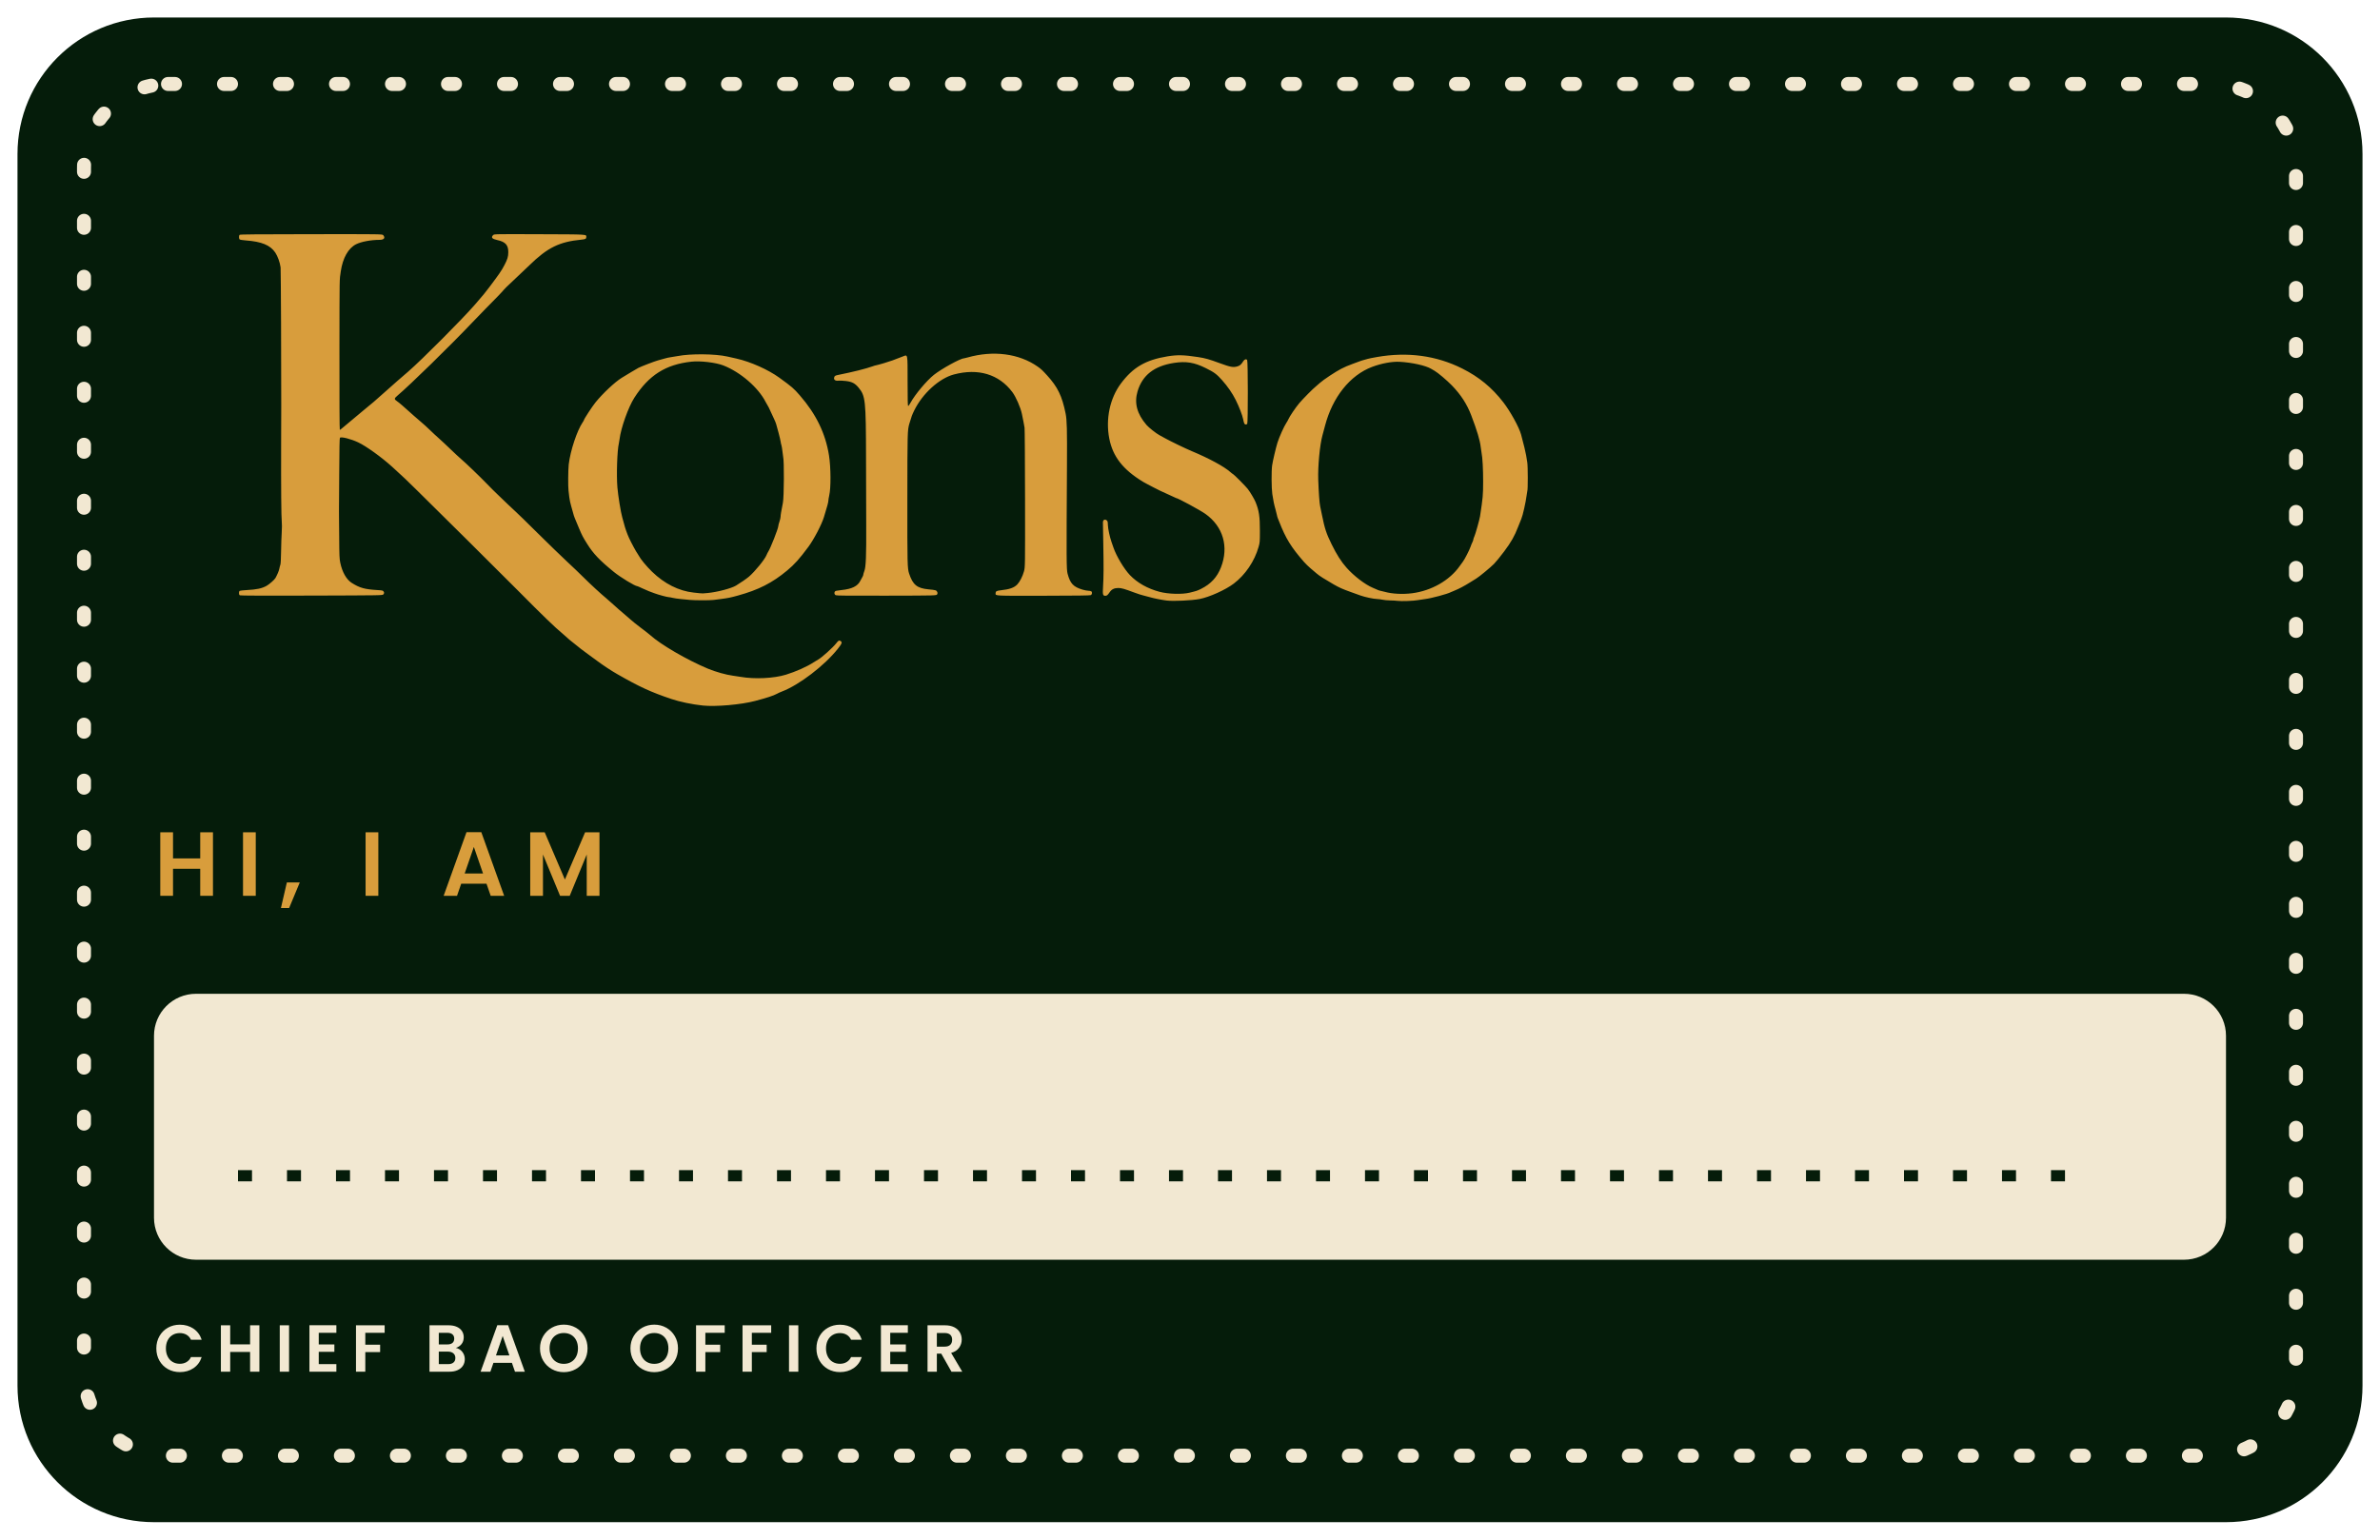
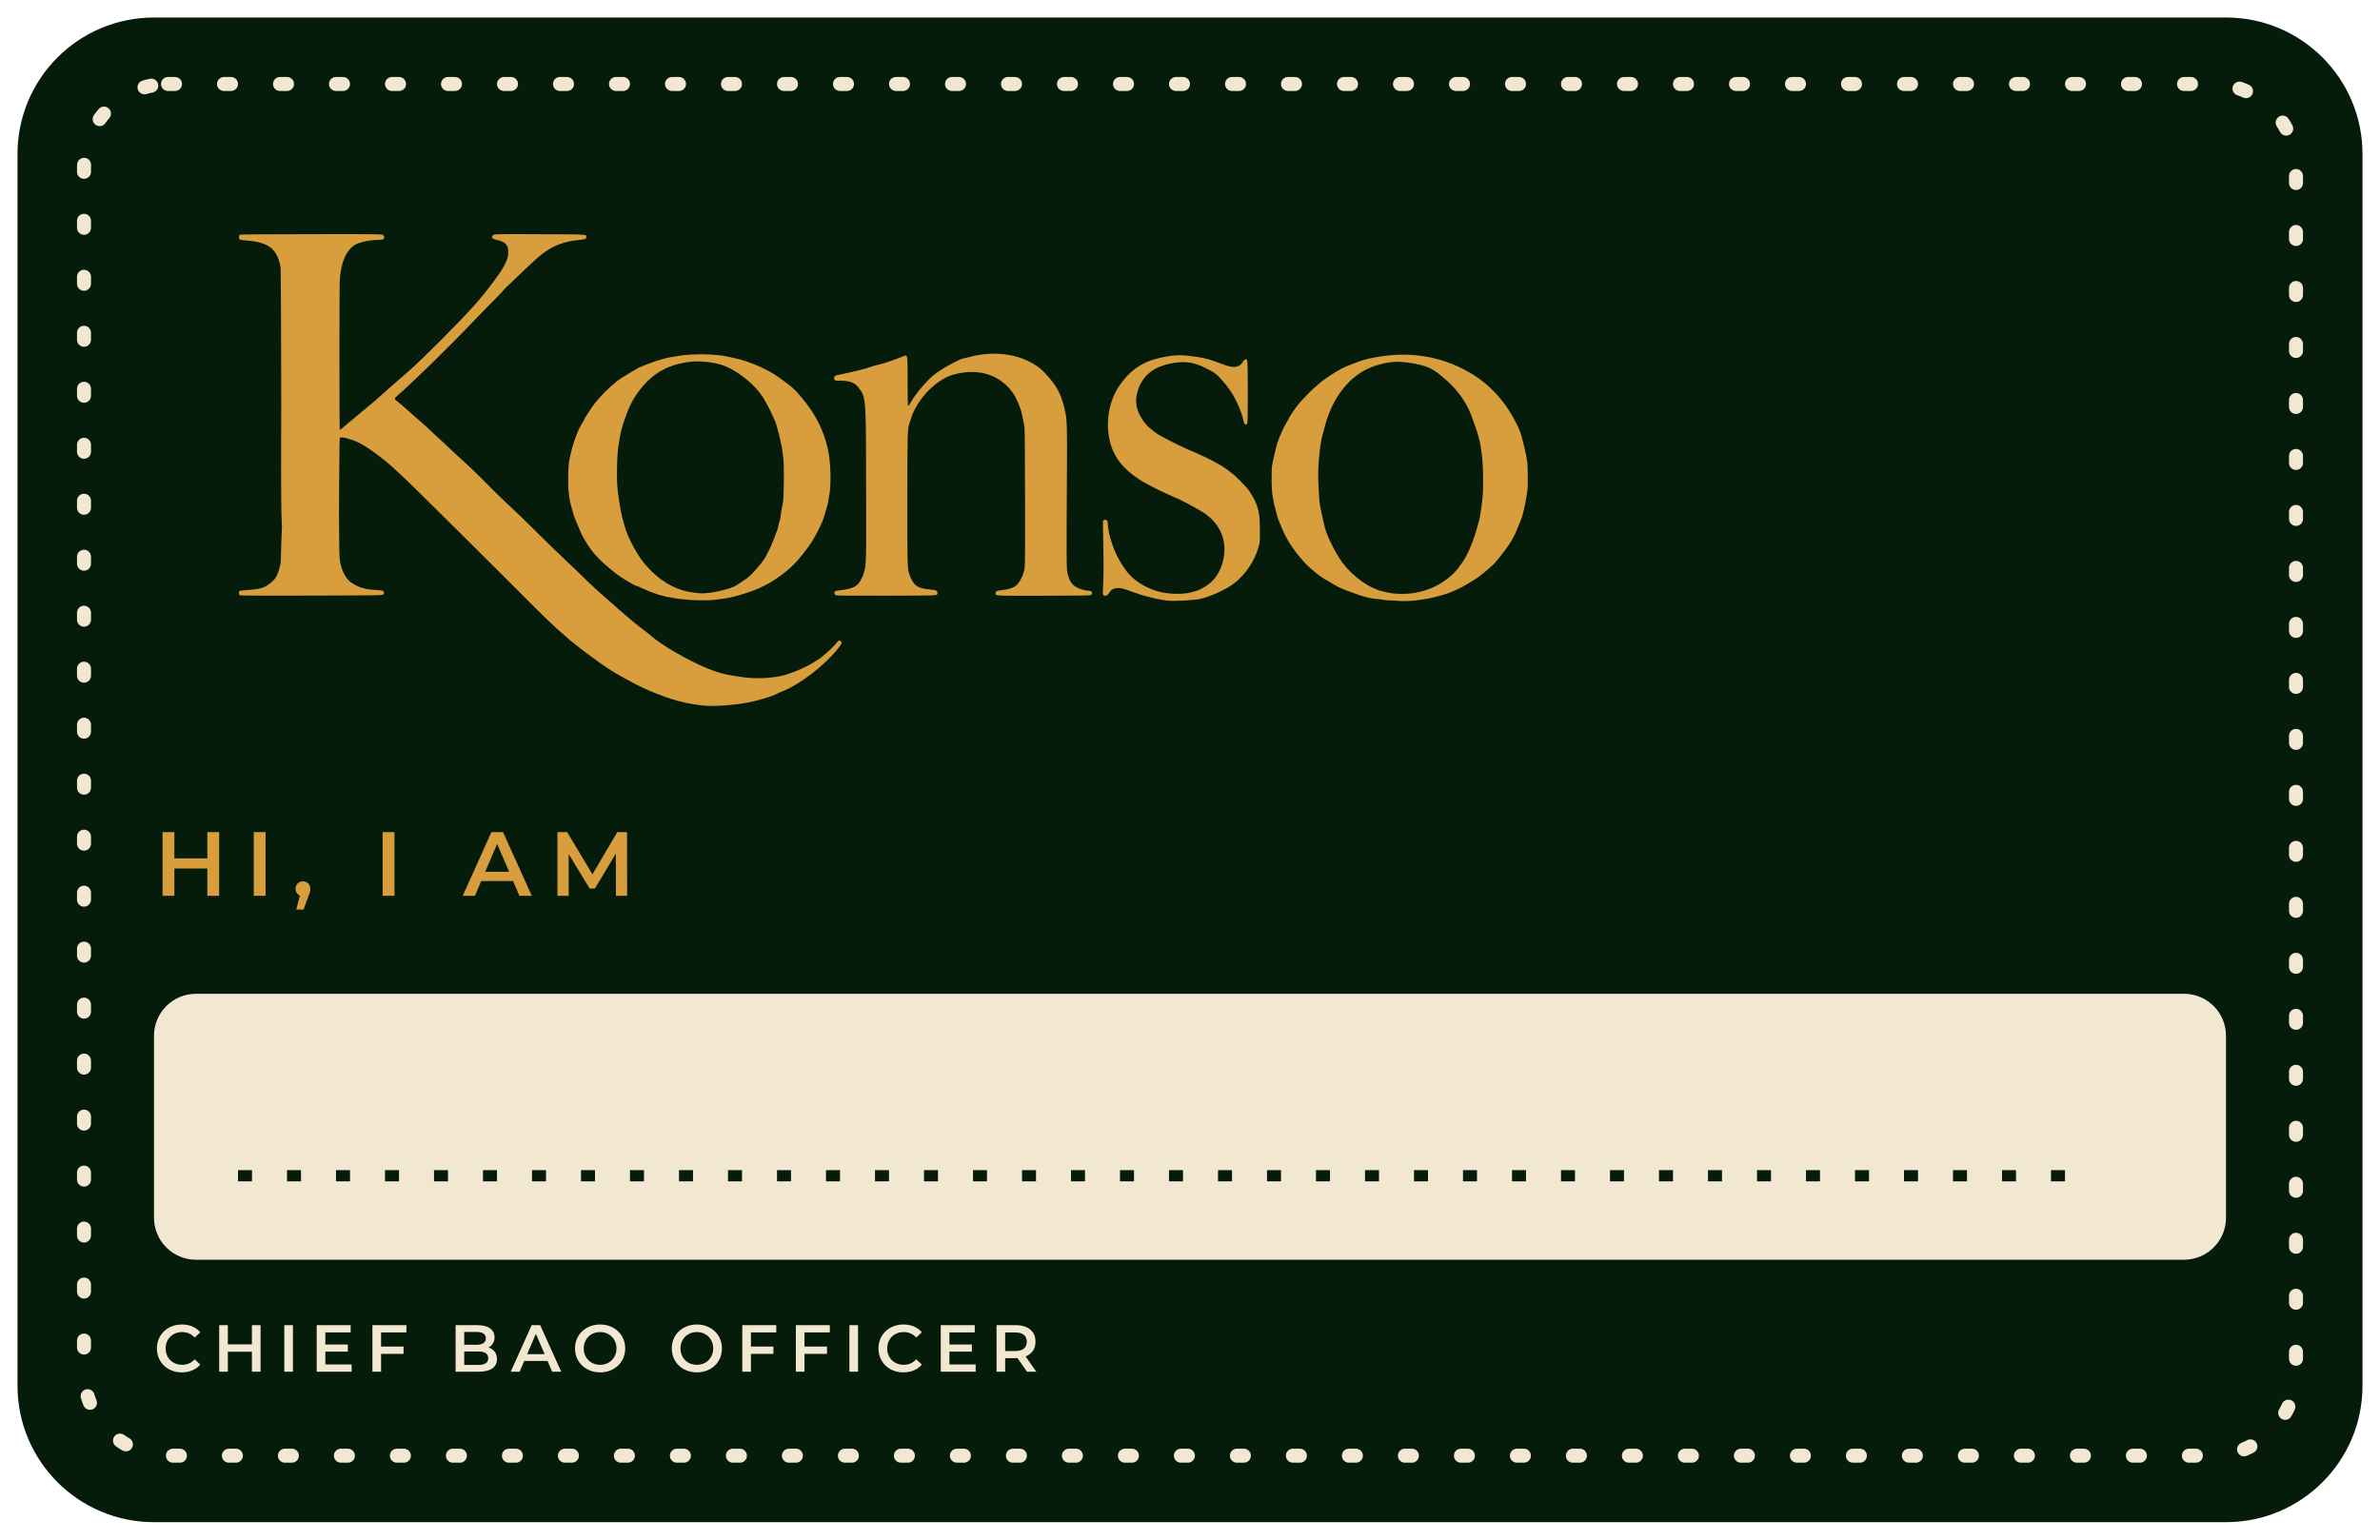
<svg xmlns="http://www.w3.org/2000/svg" viewBox="0 0 340 220">
  <rect x="4" y="4" width="332" height="212" rx="18" fill="#051C0A" stroke="#051C0A" stroke-width="3" />
  <rect x="12" y="12" width="316" height="196" rx="12" fill="none" stroke="#F2E8D2" stroke-width="2" stroke-dasharray="1 7" stroke-linecap="round" />
  <svg x="22.00" y="22.00" width="210.00" height="87.94" viewBox="0 0 800.0 335.0">
    <path transform="translate(30.0 30.0)" fill="#D89D3C" fill-rule="evenodd" d="M268.75 270.24 C262.92 269.63 256.16 268.23 251.43 266.63 C240.30 262.87 234.21 260.07 222.00 253.07 C218.72 251.19 214.41 248.34 211.02 245.82 C209.59 244.75 207.55 243.26 206.49 242.50 C204.03 240.75 200.64 238.15 199.48 237.12 C198.99 236.69 197.98 235.88 197.23 235.33 C196.49 234.77 195.37 233.83 194.76 233.22 C194.14 232.62 193.01 231.62 192.24 231.00 C188.63 228.09 180.80 220.53 168.58 208.16 C164.50 204.03 143.81 183.41 140.75 180.42 C135.58 175.37 119.15 159.11 113.14 153.10 C108.88 148.83 104.75 144.92 99.62 140.29 C93.80 135.02 85.47 129.03 81.12 126.98 C77.21 125.14 71.88 123.77 71.20 124.45 C70.98 124.67 70.88 129.57 70.80 144.19 C70.75 154.88 70.69 164.07 70.67 164.62 C70.66 165.18 70.67 167.65 70.71 170.12 C70.74 172.60 70.78 176.59 70.79 179.00 C70.84 188.48 70.92 190.38 71.36 192.47 C72.44 197.65 74.72 201.64 77.62 203.48 C81.96 206.22 84.67 206.97 91.69 207.39 C94.17 207.54 94.55 207.62 94.88 208.08 C95.36 208.77 95.35 209.08 94.81 209.73 C94.38 210.27 94.38 210.27 55.80 210.39 C29.46 210.46 17.06 210.42 16.73 210.24 C16.08 209.89 16.05 208.12 16.69 207.79 C16.93 207.67 18.59 207.49 20.38 207.39 C26.01 207.09 28.76 206.50 31.35 205.02 C32.88 204.14 35.59 201.74 36.11 200.80 C37.17 198.87 38.00 196.88 38.22 195.70 C38.35 194.97 38.60 194.04 38.76 193.62 C38.96 193.13 39.10 190.63 39.16 186.38 C39.21 182.80 39.37 178.12 39.51 175.97 C39.65 173.65 39.67 171.36 39.54 170.34 C39.26 168.08 39.12 151.52 39.19 127.25 C39.22 116.46 39.25 107.23 39.25 106.75 C39.30 85.97 39.05 32.92 38.90 31.75 C38.54 29.05 37.31 25.60 36.01 23.69 C33.28 19.63 28.58 17.69 19.96 17.06 C18.22 16.93 16.88 16.71 16.64 16.52 C16.14 16.10 16.12 14.42 16.62 14.00 C16.91 13.77 25.52 13.69 55.64 13.66 C94.29 13.62 94.29 13.62 94.77 14.22 C96.00 15.73 95.16 16.75 92.67 16.75 C88.03 16.76 82.76 17.75 79.98 19.14 C75.75 21.26 72.73 26.60 71.65 33.88 C70.92 38.81 70.97 35.84 70.92 75.75 C70.88 103.76 70.96 120.04 71.12 120.20 C71.17 120.25 72.05 119.58 73.06 118.71 C75.71 116.44 81.45 111.63 83.62 109.88 C88.21 106.16 91.39 103.44 94.75 100.37 C96.74 98.55 100.18 95.49 102.40 93.59 C104.61 91.68 107.25 89.40 108.27 88.52 C115.77 82.04 137.95 59.76 144.78 51.86 C149.53 46.37 150.24 45.51 152.51 42.48 C158.08 35.07 159.03 33.67 160.70 30.51 C162.37 27.33 162.79 25.95 162.81 23.50 C162.84 19.56 161.27 17.81 156.78 16.85 C153.94 16.24 153.29 15.44 154.57 14.16 C155.14 13.59 155.14 13.59 179.75 13.68 C206.85 13.78 205.25 13.68 205.25 15.28 C205.25 16.17 204.78 16.42 202.74 16.62 C190.52 17.80 184.19 20.92 174.14 30.73 C171.65 33.15 167.57 37.03 165.06 39.35 C162.55 41.68 160.50 43.68 160.50 43.79 C160.50 43.99 154.31 50.43 150.22 54.48 C149.17 55.52 146.07 58.74 143.32 61.62 C130.79 74.79 109.59 95.51 102.43 101.59 C100.67 103.09 100.64 103.50 102.25 104.58 C103.40 105.35 105.48 107.14 111.46 112.53 C112.74 113.68 114.66 115.34 115.71 116.21 C116.76 117.08 118.81 118.94 120.25 120.35 C121.69 121.76 123.83 123.74 125.00 124.76 C126.17 125.78 128.98 128.41 131.25 130.60 C133.52 132.79 136.12 135.21 137.04 135.98 C139.51 138.05 147.39 145.63 151.25 149.63 C153.11 151.56 155.64 154.09 156.88 155.24 C158.11 156.40 160.70 158.88 162.62 160.76 C164.55 162.63 166.57 164.53 167.12 164.98 C167.68 165.43 172.91 170.54 178.75 176.34 C184.60 182.13 191.80 189.12 194.75 191.85 C197.71 194.59 201.71 198.42 203.64 200.35 C207.24 203.95 213.52 209.74 215.99 211.74 C216.75 212.35 218.67 214.04 220.25 215.50 C221.83 216.96 224.08 218.93 225.25 219.88 C226.42 220.83 228.19 222.36 229.19 223.29 C230.19 224.21 232.78 226.29 234.94 227.91 C237.11 229.53 239.38 231.31 240.00 231.87 C245.76 237.08 260.12 245.43 271.46 250.17 C275.61 251.90 281.47 253.54 285.12 254.00 C286.23 254.14 288.06 254.42 289.21 254.62 C296.83 255.96 307.33 255.46 313.88 253.45 C319.27 251.79 325.28 249.12 328.88 246.77 C329.84 246.14 330.99 245.44 331.44 245.21 C333.28 244.26 339.45 238.70 341.26 236.37 C342.46 234.81 342.86 234.60 343.66 235.13 C344.65 235.77 344.40 236.51 342.23 239.25 C334.96 248.44 321.11 259.05 311.74 262.60 C310.85 262.93 309.61 263.49 308.99 263.85 C307.22 264.84 303.52 266.05 297.12 267.74 C289.48 269.76 275.75 270.96 268.75 270.24 Z M646.75 213.25 C645.99 213.14 644.19 213.03 642.75 213.02 C641.31 213.00 639.39 212.82 638.50 212.62 C637.61 212.43 636.31 212.26 635.62 212.25 C633.80 212.23 628.94 211.20 626.50 210.31 C625.33 209.89 622.97 209.04 621.25 208.42 C616.87 206.86 615.01 206.02 612.08 204.34 C606.88 201.34 604.33 199.71 602.83 198.44 C601.98 197.72 600.41 196.38 599.33 195.47 C598.26 194.55 596.70 193.04 595.87 192.09 C588.84 184.05 585.88 179.25 582.34 170.12 C582.12 169.57 581.80 168.77 581.62 168.34 C581.43 167.90 581.21 167.12 581.12 166.59 C581.03 166.06 580.70 164.72 580.38 163.62 C579.62 161.01 579.09 158.51 578.60 155.12 C578.13 151.91 578.08 142.48 578.51 139.50 C578.85 137.15 580.54 129.96 581.39 127.20 C582.34 124.15 585.03 118.14 586.24 116.39 C586.63 115.82 587.12 114.95 587.33 114.45 C587.96 112.93 591.29 108.01 593.30 105.62 C595.27 103.29 601.06 97.44 602.38 96.47 C602.79 96.16 603.74 95.33 604.50 94.62 C606.23 93.01 613.15 88.43 616.12 86.92 C618.35 85.80 619.59 85.27 622.25 84.29 C623.01 84.02 624.54 83.45 625.65 83.03 C626.77 82.61 628.19 82.15 628.81 82.02 C629.43 81.88 630.21 81.66 630.55 81.53 C630.90 81.40 633.13 80.95 635.52 80.53 C652.16 77.60 667.89 79.72 682.00 86.81 C691.12 91.39 698.09 97.12 704.31 105.15 C708.13 110.08 712.94 118.81 714.00 122.75 C715.39 127.90 716.54 132.66 716.74 134.06 C716.86 134.92 717.14 136.64 717.36 137.88 C717.72 139.92 717.74 152.91 717.38 153.49 C717.33 153.57 717.17 154.59 717.02 155.76 C716.51 159.71 714.90 166.85 714.13 168.59 C713.81 169.30 713.03 171.26 712.38 172.95 C710.43 178.04 708.65 181.16 704.76 186.38 C702.81 188.99 700.35 192.01 699.29 193.09 C697.36 195.07 691.13 200.21 689.50 201.17 C689.02 201.45 687.56 202.36 686.25 203.18 C683.29 205.06 680.15 206.72 677.89 207.62 C676.94 207.99 675.98 208.40 675.77 208.52 C673.96 209.51 664.99 211.91 661.75 212.27 C660.58 212.40 658.78 212.67 657.75 212.87 C655.50 213.30 648.67 213.54 646.75 213.25 Z M521.12 213.08 C518.44 212.75 514.07 211.88 512.03 211.27 C510.71 210.88 509.01 210.43 508.25 210.27 C507.49 210.12 505.36 209.42 503.50 208.73 C498.04 206.69 496.52 206.26 494.77 206.25 C492.64 206.25 491.20 206.94 490.16 208.46 C488.99 210.15 488.58 210.50 487.76 210.50 C486.38 210.50 486.22 209.87 486.49 205.61 C486.82 200.27 486.85 194.64 486.62 182.25 C486.51 176.27 486.42 170.99 486.42 170.53 C486.42 169.16 487.47 168.62 488.50 169.45 C488.98 169.83 489.06 170.18 489.12 172.01 C489.18 174.04 490.16 178.57 491.11 181.25 C491.33 181.87 491.79 183.20 492.14 184.22 C493.72 188.86 497.92 195.89 501.09 199.21 C505.12 203.43 510.73 206.60 517.25 208.33 C521.93 209.58 529.58 209.80 533.62 208.80 C537.49 207.84 537.82 207.73 539.88 206.70 C545.18 204.05 548.57 200.38 550.67 195.00 C555.04 183.80 551.83 172.77 542.21 165.93 C539.24 163.82 527.09 157.25 526.15 157.25 C526.10 157.25 524.52 156.52 522.63 155.63 C520.75 154.73 519.15 154.00 519.07 154.00 C518.77 154.00 509.91 149.45 508.29 148.47 C497.35 141.83 491.83 134.77 489.89 124.96 C487.80 114.37 490.18 103.03 496.18 94.98 C502.79 86.11 509.65 82.11 521.62 80.15 C526.92 79.29 530.44 79.37 538.05 80.53 C542.21 81.17 543.95 81.66 550.24 83.96 C555.79 86.00 557.35 86.28 559.55 85.64 C561.01 85.21 561.62 84.67 562.84 82.75 C563.48 81.74 564.42 81.47 564.92 82.15 C565.38 82.77 565.41 116.49 564.95 116.95 C564.79 117.11 564.40 117.25 564.11 117.25 C563.47 117.25 563.17 116.61 562.74 114.38 C562.32 112.22 560.48 107.46 558.69 103.89 C556.86 100.24 554.31 96.54 551.26 93.12 C548.31 89.81 547.00 88.84 542.38 86.55 C536.12 83.44 531.64 82.72 525.05 83.74 C514.28 85.42 507.88 90.43 505.26 99.25 C503.39 105.56 504.95 111.45 510.12 117.48 C511.35 118.92 515.45 122.16 517.21 123.08 C517.57 123.28 518.94 124.03 520.25 124.75 C523.44 126.51 531.20 130.26 534.76 131.75 C544.33 135.76 552.37 140.12 555.78 143.15 C556.46 143.76 557.10 144.25 557.21 144.25 C557.53 144.25 564.06 150.81 565.22 152.30 C566.53 153.98 568.79 157.78 569.47 159.44 C571.37 164.06 571.86 167.30 571.85 175.12 C571.84 181.18 571.82 181.45 571.15 183.84 C568.96 191.64 563.93 199.09 557.62 203.87 C553.16 207.26 544.30 211.25 539.00 212.25 C534.65 213.07 524.76 213.53 521.12 213.08 Z M261.62 212.74 C260.66 212.64 258.47 212.43 256.75 212.27 C255.03 212.11 252.99 211.81 252.21 211.61 C251.44 211.41 250.54 211.25 250.21 211.25 C249.37 211.25 244.43 209.92 242.38 209.14 C241.41 208.77 240.06 208.27 239.38 208.02 C238.69 207.77 237.03 207.04 235.69 206.41 C234.36 205.77 233.15 205.25 233.00 205.25 C231.79 205.25 223.91 200.47 220.34 197.57 C212.57 191.25 209.08 187.59 205.74 182.25 C203.39 178.49 203.02 177.77 201.48 174.17 C198.80 167.86 198.52 167.15 198.15 165.62 C197.95 164.80 197.44 163.01 197.03 161.65 C196.61 160.28 196.16 158.15 196.02 156.90 C195.88 155.65 195.69 154.01 195.59 153.25 C195.30 150.98 195.38 141.81 195.70 139.00 C196.57 131.57 200.20 120.61 203.29 116.08 C203.68 115.51 204.00 114.94 204.00 114.81 C204.00 114.29 208.49 107.43 210.25 105.25 C214.25 100.31 220.79 94.17 224.49 91.88 C226.91 90.37 232.89 86.81 233.63 86.43 C235.22 85.62 242.73 82.74 244.27 82.36 C245.15 82.14 246.72 81.70 247.75 81.39 C248.78 81.07 250.30 80.73 251.12 80.64 C251.95 80.54 253.69 80.26 255.00 80.00 C261.90 78.64 275.38 78.76 282.00 80.25 C283.31 80.54 285.58 81.05 287.06 81.39 C294.67 83.11 304.26 87.39 310.25 91.73 C317.28 96.83 318.13 97.56 321.47 101.41 C330.35 111.62 335.45 122.13 337.35 134.12 C338.37 140.62 338.44 151.80 337.47 155.88 C337.22 156.97 337.00 158.25 337.00 158.72 C337.00 159.55 336.32 162.08 334.59 167.66 C333.32 171.79 329.08 179.89 326.08 183.91 C321.24 190.43 318.57 193.41 314.59 196.72 C306.51 203.46 298.96 207.30 287.72 210.38 C283.53 211.53 282.47 211.74 278.38 212.27 C277.14 212.42 275.39 212.65 274.50 212.76 C272.55 213.02 264.08 213.00 261.62 212.74 Z M341.00 210.18 C340.28 209.82 340.07 208.85 340.56 208.17 C340.82 207.81 341.56 207.65 344.20 207.37 C349.86 206.78 352.94 205.26 354.38 202.36 C354.80 201.52 355.33 200.54 355.57 200.18 C355.81 199.81 356.00 199.30 356.00 199.04 C356.00 198.78 356.27 197.84 356.60 196.97 C357.44 194.73 357.68 188.80 357.60 172.00 C357.57 164.64 357.53 148.16 357.50 135.38 C357.44 104.02 357.19 101.68 353.43 97.17 C351.47 94.82 349.83 93.97 346.52 93.58 C344.93 93.40 343.16 93.31 342.59 93.40 C340.72 93.67 339.70 92.81 340.24 91.41 C340.49 90.76 340.84 90.57 342.50 90.24 C350.11 88.72 357.61 86.85 360.88 85.65 C361.84 85.30 362.80 85.01 363.02 85.01 C363.24 85.00 365.15 84.49 367.27 83.86 C370.65 82.86 372.65 82.15 377.55 80.21 C380.28 79.13 380.12 78.33 380.12 93.83 C380.12 103.61 380.20 107.11 380.41 107.18 C380.57 107.23 381.18 106.40 381.76 105.33 C384.17 100.93 390.42 93.46 394.37 90.28 C398.42 87.03 408.90 81.25 410.76 81.25 C410.93 81.25 411.81 81.04 412.72 80.78 C426.74 76.80 440.76 78.62 450.88 85.72 C452.79 87.06 453.45 87.68 456.03 90.51 C461.79 96.83 464.17 101.71 466.11 111.25 C466.83 114.78 466.97 120.01 466.85 139.75 C466.54 191.52 466.56 196.15 467.19 198.48 C468.63 203.85 470.32 205.65 475.34 207.15 C476.44 207.48 477.86 207.75 478.50 207.75 C479.13 207.75 479.85 207.90 480.10 208.07 C480.72 208.53 480.55 209.78 479.81 210.14 C479.40 210.35 472.17 210.44 454.22 210.47 C426.96 210.52 428.00 210.58 428.00 209.17 C428.00 208.05 428.50 207.75 430.75 207.51 C435.56 207.00 438.09 206.11 439.80 204.33 C441.18 202.90 442.71 199.92 443.44 197.25 C444.09 194.88 444.09 194.88 444.04 157.62 C444.01 137.14 443.89 119.76 443.77 119.00 C443.53 117.47 442.93 114.36 442.33 111.50 C441.59 107.96 439.06 102.21 437.13 99.62 C429.83 89.89 418.54 86.49 405.27 90.03 C397.30 92.16 388.23 100.41 383.73 109.62 C382.52 112.11 382.31 112.67 381.10 116.73 C380.05 120.28 380.02 121.30 379.99 157.41 C379.95 193.33 380.01 195.54 380.95 198.40 C382.97 204.52 385.27 206.40 391.50 206.99 C395.38 207.35 395.79 207.47 396.20 208.32 C396.47 208.88 396.47 209.12 396.20 209.69 C395.87 210.38 395.87 210.38 368.75 210.43 C347.43 210.48 341.49 210.42 341.00 210.18 Z M654.58 209.13 C665.19 207.80 675.15 202.11 680.65 194.22 C681.19 193.45 681.93 192.44 682.29 191.97 C683.22 190.79 685.85 185.68 686.46 183.88 C686.73 183.05 687.19 181.93 687.48 181.38 C687.77 180.84 688.00 180.16 688.00 179.88 C688.00 179.60 688.28 178.78 688.62 178.05 C689.17 176.88 691.39 168.93 691.65 167.25 C693.22 156.88 693.32 155.76 693.34 148.50 C693.36 141.68 693.01 135.15 692.49 132.75 C692.36 132.13 692.14 130.64 692.01 129.43 C691.62 125.88 690.01 120.50 686.87 112.28 C684.53 106.15 681.26 101.09 676.32 95.98 C673.63 93.20 668.64 88.99 666.85 87.99 C666.32 87.70 665.52 87.23 665.08 86.96 C662.14 85.17 654.57 83.48 647.88 83.13 C643.76 82.91 638.01 83.98 632.90 85.90 C620.88 90.44 611.35 102.38 607.27 118.02 C606.82 119.73 606.19 122.08 605.87 123.25 C604.46 128.34 603.35 140.06 603.60 147.25 C603.84 154.25 604.26 160.00 604.64 161.75 C604.84 162.64 605.27 164.73 605.60 166.38 C607.15 174.03 607.96 176.49 610.87 182.43 C613.63 188.07 616.10 191.95 619.06 195.27 C623.06 199.76 629.13 204.40 633.28 206.13 C634.16 206.50 635.35 207.02 635.92 207.28 C636.50 207.54 637.14 207.75 637.35 207.75 C637.56 207.75 638.72 208.03 639.93 208.37 C643.80 209.46 649.52 209.76 654.58 209.13 Z M271.29 208.99 C276.63 208.47 284.17 206.49 286.75 204.93 C289.08 203.53 292.52 201.16 293.78 200.08 C297.05 197.28 302.40 190.72 303.35 188.32 C303.62 187.66 304.02 186.84 304.26 186.50 C305.44 184.79 309.74 173.85 309.76 172.54 C309.76 172.17 310.04 171.09 310.38 170.12 C310.72 169.16 311.00 167.93 311.00 167.38 C311.00 166.50 311.31 164.66 312.26 159.86 C312.89 156.72 312.99 136.80 312.39 134.79 C312.33 134.56 312.15 133.21 312.00 131.79 C311.84 130.37 311.60 128.90 311.46 128.54 C311.31 128.17 311.11 127.26 311.01 126.50 C310.90 125.74 310.40 123.61 309.89 121.75 C309.38 119.89 308.80 117.80 308.61 117.09 C308.42 116.38 307.82 114.90 307.26 113.81 C306.71 112.71 305.86 110.88 305.38 109.75 C304.89 108.62 304.29 107.40 304.03 107.04 C303.77 106.67 303.27 105.78 302.90 105.06 C298.93 97.18 289.18 88.74 279.83 85.10 C275.72 83.51 267.39 82.52 262.50 83.05 C248.49 84.56 239.28 90.39 231.38 102.74 C228.13 107.81 224.10 119.14 223.36 125.28 C223.27 126.02 223.11 127.02 222.99 127.50 C222.07 131.29 221.62 144.77 222.19 151.50 C222.58 156.11 224.04 165.08 224.83 167.79 C225.17 168.94 225.61 170.55 225.82 171.38 C226.42 173.76 227.46 176.70 228.57 179.12 C229.66 181.51 232.56 186.87 233.11 187.50 C233.29 187.71 233.64 188.27 233.88 188.75 C234.78 190.53 238.08 194.51 241.06 197.40 C247.79 203.93 255.63 207.87 263.62 208.74 C265.00 208.89 266.46 209.05 266.88 209.09 C268.35 209.26 268.73 209.25 271.29 208.99 Z" />
  </svg>
  <g fill="#D89D3C">
-     <path transform="translate(22 128) scale(0.013 -0.013)" d="M648 698V0H508V297H209V0H69V698H209V411H508V698Z" />
-     <path transform="translate(33.82 128) scale(0.013 -0.013)" d="M209 698V0H69V698Z" />
-     <path transform="translate(39.94 128) scale(0.013 -0.013)" d="M222 147 105 -134H15L80 147Z" />
-     <path transform="translate(51.33 128) scale(0.013 -0.013)" d="M209 698V0H69V698Z" />
-     <path transform="translate(63.04 128) scale(0.013 -0.013)" d="M497 133H219L173 0H26L277 699H440L691 0H543ZM459 245 358 537 257 245Z" />
-     <path transform="translate(74.85 128) scale(0.013 -0.013)" d="M830 698V0H690V454L503 0H397L209 454V0H69V698H228L450 179L672 698Z" />
+     <path transform="translate(22 128) scale(0.013 -0.013)" d="M586 0V300H224V0H94V700H224V411H586V700H716V0Z" />
+     <path transform="translate(35.03 128) scale(0.013 -0.013)" d="M94 0V700H224V0Z" />
+     <path transform="translate(41.68 128) scale(0.013 -0.013)" d="M49 -151 89 2Q76 8 66 18Q42 39 42 76Q42 114 65.5 136.5Q89 159 123 159Q158 159 181 136Q204 113 204 76Q204 66 202 54.5Q200 43 195.5 28Q191 13 181 -10L130 -151Z" />
+     <path transform="translate(53.44 128) scale(0.013 -0.013)" d="M94 0V700H224V0Z" />
+     <path transform="translate(66.17 128) scale(0.013 -0.013)" d="M-5 0 310 700H438L754 0H618L548 162H198L129 0ZM505 264 373 570 242 264Z" />
+     <path transform="translate(78.41 128) scale(0.013 -0.013)" d="M94 0V700H201L479 236L752 700H859L860 0H737L736 464L506 80H448L218 458V0Z" />
  </g>
  <rect x="22" y="142" width="296" height="38" rx="6" fill="#F2E8D2" />
  <path d="M34,168 L300,168" stroke="#051C0A" stroke-width="1.6" stroke-dasharray="2 5" />
  <g fill="#F2E8D2">
-     <path transform="translate(22 196) scale(0.0095 -0.0095)" d="M389 707Q506 707 594 647Q682 587 717 481H556Q532 531 488.5 556Q445 581 388 581Q327 581 279.5 552.5Q232 524 205.5 472Q179 420 179 350Q179 281 205.5 228.5Q232 176 279.5 147.5Q327 119 388 119Q445 119 488.5 144.5Q532 170 556 220H717Q682 113 594.5 53.5Q507 -6 389 -6Q289 -6 208.5 39.5Q128 85 81.5 166Q35 247 35 350Q35 453 81.5 534.5Q128 616 208.5 661.5Q289 707 389 707Z" />
-     <path transform="translate(30.9 196) scale(0.0095 -0.0095)" d="M648 698V0H508V297H209V0H69V698H209V411H508V698Z" />
-     <path transform="translate(39.31 196) scale(0.0095 -0.0095)" d="M209 698V0H69V698Z" />
-     <path transform="translate(43.55 196) scale(0.0095 -0.0095)" d="M209 585V410H444V299H209V114H474V0H69V699H474V585Z" />
-     <path transform="translate(50.2 196) scale(0.0095 -0.0095)" d="M500 698V585H209V406H432V295H209V0H69V698Z" />
-     <path transform="translate(60.7 196) scale(0.0095 -0.0095)" d="M600 189Q600 133 572.5 90.5Q545 48 493 24Q441 0 370 0H69V698H357Q428 698 479.5 675Q531 652 557.5 611Q584 570 584 518Q584 457 551.5 416Q519 375 465 358Q524 347 562 299Q600 251 600 189ZM209 410H337Q387 410 414 432.5Q441 455 441 497Q441 539 414 562Q387 585 337 585H209ZM458 206Q458 251 428 276.5Q398 302 347 302H209V114H350Q401 114 429.5 138Q458 162 458 206Z" />
-     <path transform="translate(68.41 196) scale(0.0095 -0.0095)" d="M497 133H219L173 0H26L277 699H440L691 0H543ZM459 245 358 537 257 245Z" />
-     <path transform="translate(76.81 196) scale(0.0095 -0.0095)" d="M35 351Q35 453 83 534.5Q131 616 213 662Q295 708 393 708Q492 708 573.5 662Q655 616 702.5 534.5Q750 453 750 351Q750 248 702.5 166.5Q655 85 573 39Q491 -7 393 -7Q295 -7 213 39Q131 85 83 166.5Q35 248 35 351ZM606 351Q606 421 579 473.5Q552 526 504 554Q456 582 393 582Q330 582 281.5 554Q233 526 206 473.5Q179 421 179 351Q179 281 206 228Q233 175 281.5 146.5Q330 118 393 118Q456 118 504 146.5Q552 175 579 228Q606 281 606 351Z" />
-     <path transform="translate(89.73 196) scale(0.0095 -0.0095)" d="M35 351Q35 453 83 534.5Q131 616 213 662Q295 708 393 708Q492 708 573.5 662Q655 616 702.5 534.5Q750 453 750 351Q750 248 702.5 166.5Q655 85 573 39Q491 -7 393 -7Q295 -7 213 39Q131 85 83 166.5Q35 248 35 351ZM606 351Q606 421 579 473.5Q552 526 504 554Q456 582 393 582Q330 582 281.5 554Q233 526 206 473.5Q179 421 179 351Q179 281 206 228Q233 175 281.5 146.5Q330 118 393 118Q456 118 504 146.5Q552 175 579 228Q606 281 606 351Z" />
-     <path transform="translate(98.78 196) scale(0.0095 -0.0095)" d="M500 698V585H209V406H432V295H209V0H69V698Z" />
-     <path transform="translate(105.42 196) scale(0.0095 -0.0095)" d="M500 698V585H209V406H432V295H209V0H69V698Z" />
-     <path transform="translate(112.06 196) scale(0.0095 -0.0095)" d="M209 698V0H69V698Z" />
-     <path transform="translate(116.3 196) scale(0.0095 -0.0095)" d="M389 707Q506 707 594 647Q682 587 717 481H556Q532 531 488.5 556Q445 581 388 581Q327 581 279.5 552.5Q232 524 205.5 472Q179 420 179 350Q179 281 205.5 228.5Q232 176 279.5 147.5Q327 119 388 119Q445 119 488.5 144.5Q532 170 556 220H717Q682 113 594.5 53.5Q507 -6 389 -6Q289 -6 208.5 39.5Q128 85 81.5 166Q35 247 35 350Q35 453 81.5 534.5Q128 616 208.5 661.5Q289 707 389 707Z" />
-     <path transform="translate(125.19 196) scale(0.0095 -0.0095)" d="M209 585V410H444V299H209V114H474V0H69V699H474V585Z" />
-     <path transform="translate(131.85 196) scale(0.0095 -0.0095)" d="M429 0 275 272H209V0H69V698H331Q412 698 469 669.5Q526 641 554.5 592.5Q583 544 583 484Q583 415 543 359.5Q503 304 424 283L591 0ZM209 377H326Q383 377 411 404.5Q439 432 439 481Q439 529 411 555.5Q383 582 326 582H209Z" />
+     <path transform="translate(22 196) scale(0.0095 -0.0095)" d="M418 -10Q338 -10 269.5 16.5Q201 43 150.5 91.5Q100 140 72 206Q44 272 44 350Q44 428 72 494Q100 560 151 608.5Q202 657 270 683.5Q338 710 419 710Q505 710 576 680.5Q647 651 696 593L612 514Q574 555 527 575.5Q480 596 425 596Q370 596 324.5 578Q279 560 245.5 527Q212 494 193.5 449Q175 404 175 350Q175 296 193.5 251Q212 206 245.5 173Q279 140 324.5 122Q370 104 425 104Q480 104 527 124.5Q574 145 612 187L696 107Q647 50 576 20Q505 -10 418 -10Z" />
+     <path transform="translate(30.42 196) scale(0.0095 -0.0095)" d="M586 0V300H224V0H94V700H224V411H586V700H716V0Z" />
+     <path transform="translate(39.72 196) scale(0.0095 -0.0095)" d="M94 0V700H224V0Z" />
+     <path transform="translate(44.35 196) scale(0.0095 -0.0095)" d="M94 0V700H605V591H224V409H562V302H224V109H619V0Z" />
+     <path transform="translate(52.31 196) scale(0.0095 -0.0095)" d="M94 0V700H605V591H224V378H562V268H224V0Z" />
+     <path transform="translate(64.19 196) scale(0.0095 -0.0095)" d="M94 0V700H422Q548 700 614 650.5Q680 601 680 518Q680 462 654 423Q629 385 589 364Q602 360 614 355Q661 333 688.5 292Q716 251 716 190Q716 100 647 50Q578 0 442 0ZM224 102H434Q507 102 546 126Q585 150 585 203Q585 255 546 279.5Q507 304 434 304H224ZM224 405H408Q476 405 512.5 429Q549 453 549 501Q549 550 512.5 574Q476 598 408 598H224Z" />
+     <path transform="translate(73.01 196) scale(0.0095 -0.0095)" d="M-5 0 310 700H438L754 0H618L548 162H198L129 0ZM505 264 373 570 242 264Z" />
+     <path transform="translate(81.73 196) scale(0.0095 -0.0095)" d="M422 -10Q340 -10 271 17Q202 44 151 92.5Q100 141 72 206.5Q44 272 44 350Q44 428 72 493.5Q100 559 151 607.5Q202 656 271 683Q340 710 421 710Q503 710 571.5 683Q640 656 691 607.5Q742 559 770 493.5Q798 428 798 350Q798 272 770 206Q742 140 691 92Q640 44 571.5 17Q503 -10 422 -10ZM421 104Q474 104 519 122Q564 140 597 173.5Q630 207 648.5 251.5Q667 296 667 350Q667 404 648.5 448.5Q630 493 597 526.5Q564 560 519 578Q474 596 421 596Q368 596 323.5 578Q279 560 245.5 526.5Q212 493 193.5 448.5Q175 404 175 350Q175 297 193.5 252Q212 207 245 173.5Q278 140 323 122Q368 104 421 104Z" />
+     <path transform="translate(95.55 196) scale(0.0095 -0.0095)" d="M422 -10Q340 -10 271 17Q202 44 151 92.5Q100 141 72 206.5Q44 272 44 350Q44 428 72 493.5Q100 559 151 607.5Q202 656 271 683Q340 710 421 710Q503 710 571.5 683Q640 656 691 607.5Q742 559 770 493.5Q798 428 798 350Q798 272 770 206Q742 140 691 92Q640 44 571.5 17Q503 -10 422 -10ZM421 104Q474 104 519 122Q564 140 597 173.5Q630 207 648.5 251.5Q667 296 667 350Q667 404 648.5 448.5Q630 493 597 526.5Q564 560 519 578Q474 596 421 596Q368 596 323.5 578Q279 560 245.5 526.5Q212 493 193.5 448.5Q175 404 175 350Q175 297 193.5 252Q212 207 245 173.5Q278 140 323 122Q368 104 421 104Z" />
+     <path transform="translate(105.15 196) scale(0.0095 -0.0095)" d="M94 0V700H605V591H224V378H562V268H224V0Z" />
+     <path transform="translate(112.8 196) scale(0.0095 -0.0095)" d="M94 0V700H605V591H224V378H562V268H224V0Z" />
+     <path transform="translate(120.45 196) scale(0.0095 -0.0095)" d="M94 0V700H224V0Z" />
+     <path transform="translate(125.08 196) scale(0.0095 -0.0095)" d="M418 -10Q338 -10 269.5 16.5Q201 43 150.5 91.5Q100 140 72 206Q44 272 44 350Q44 428 72 494Q100 560 151 608.5Q202 657 270 683.5Q338 710 419 710Q505 710 576 680.5Q647 651 696 593L612 514Q574 555 527 575.5Q480 596 425 596Q370 596 324.5 578Q279 560 245.5 527Q212 494 193.5 449Q175 404 175 350Q175 296 193.5 251Q212 206 245.5 173Q279 140 324.5 122Q370 104 425 104Q480 104 527 124.5Q574 145 612 187L696 107Q647 50 576 20Q505 -10 418 -10Z" />
+     <path transform="translate(133.5 196) scale(0.0095 -0.0095)" d="M94 0V700H605V591H224V409H562V302H224V109H619V0Z" />
+     <path transform="translate(141.47 196) scale(0.0095 -0.0095)" d="M94 0V700H381Q521 700 600.5 634Q680 568 680 451Q680 374 644 318.5Q608 263 542 234Q537 231 531 229L692 0H552L409 205Q396 204 382 204H224V0ZM224 311H376Q462 311 505.5 348Q549 385 549 451Q549 518 505.5 554Q462 590 376 590H224Z" />
  </g>
</svg>
